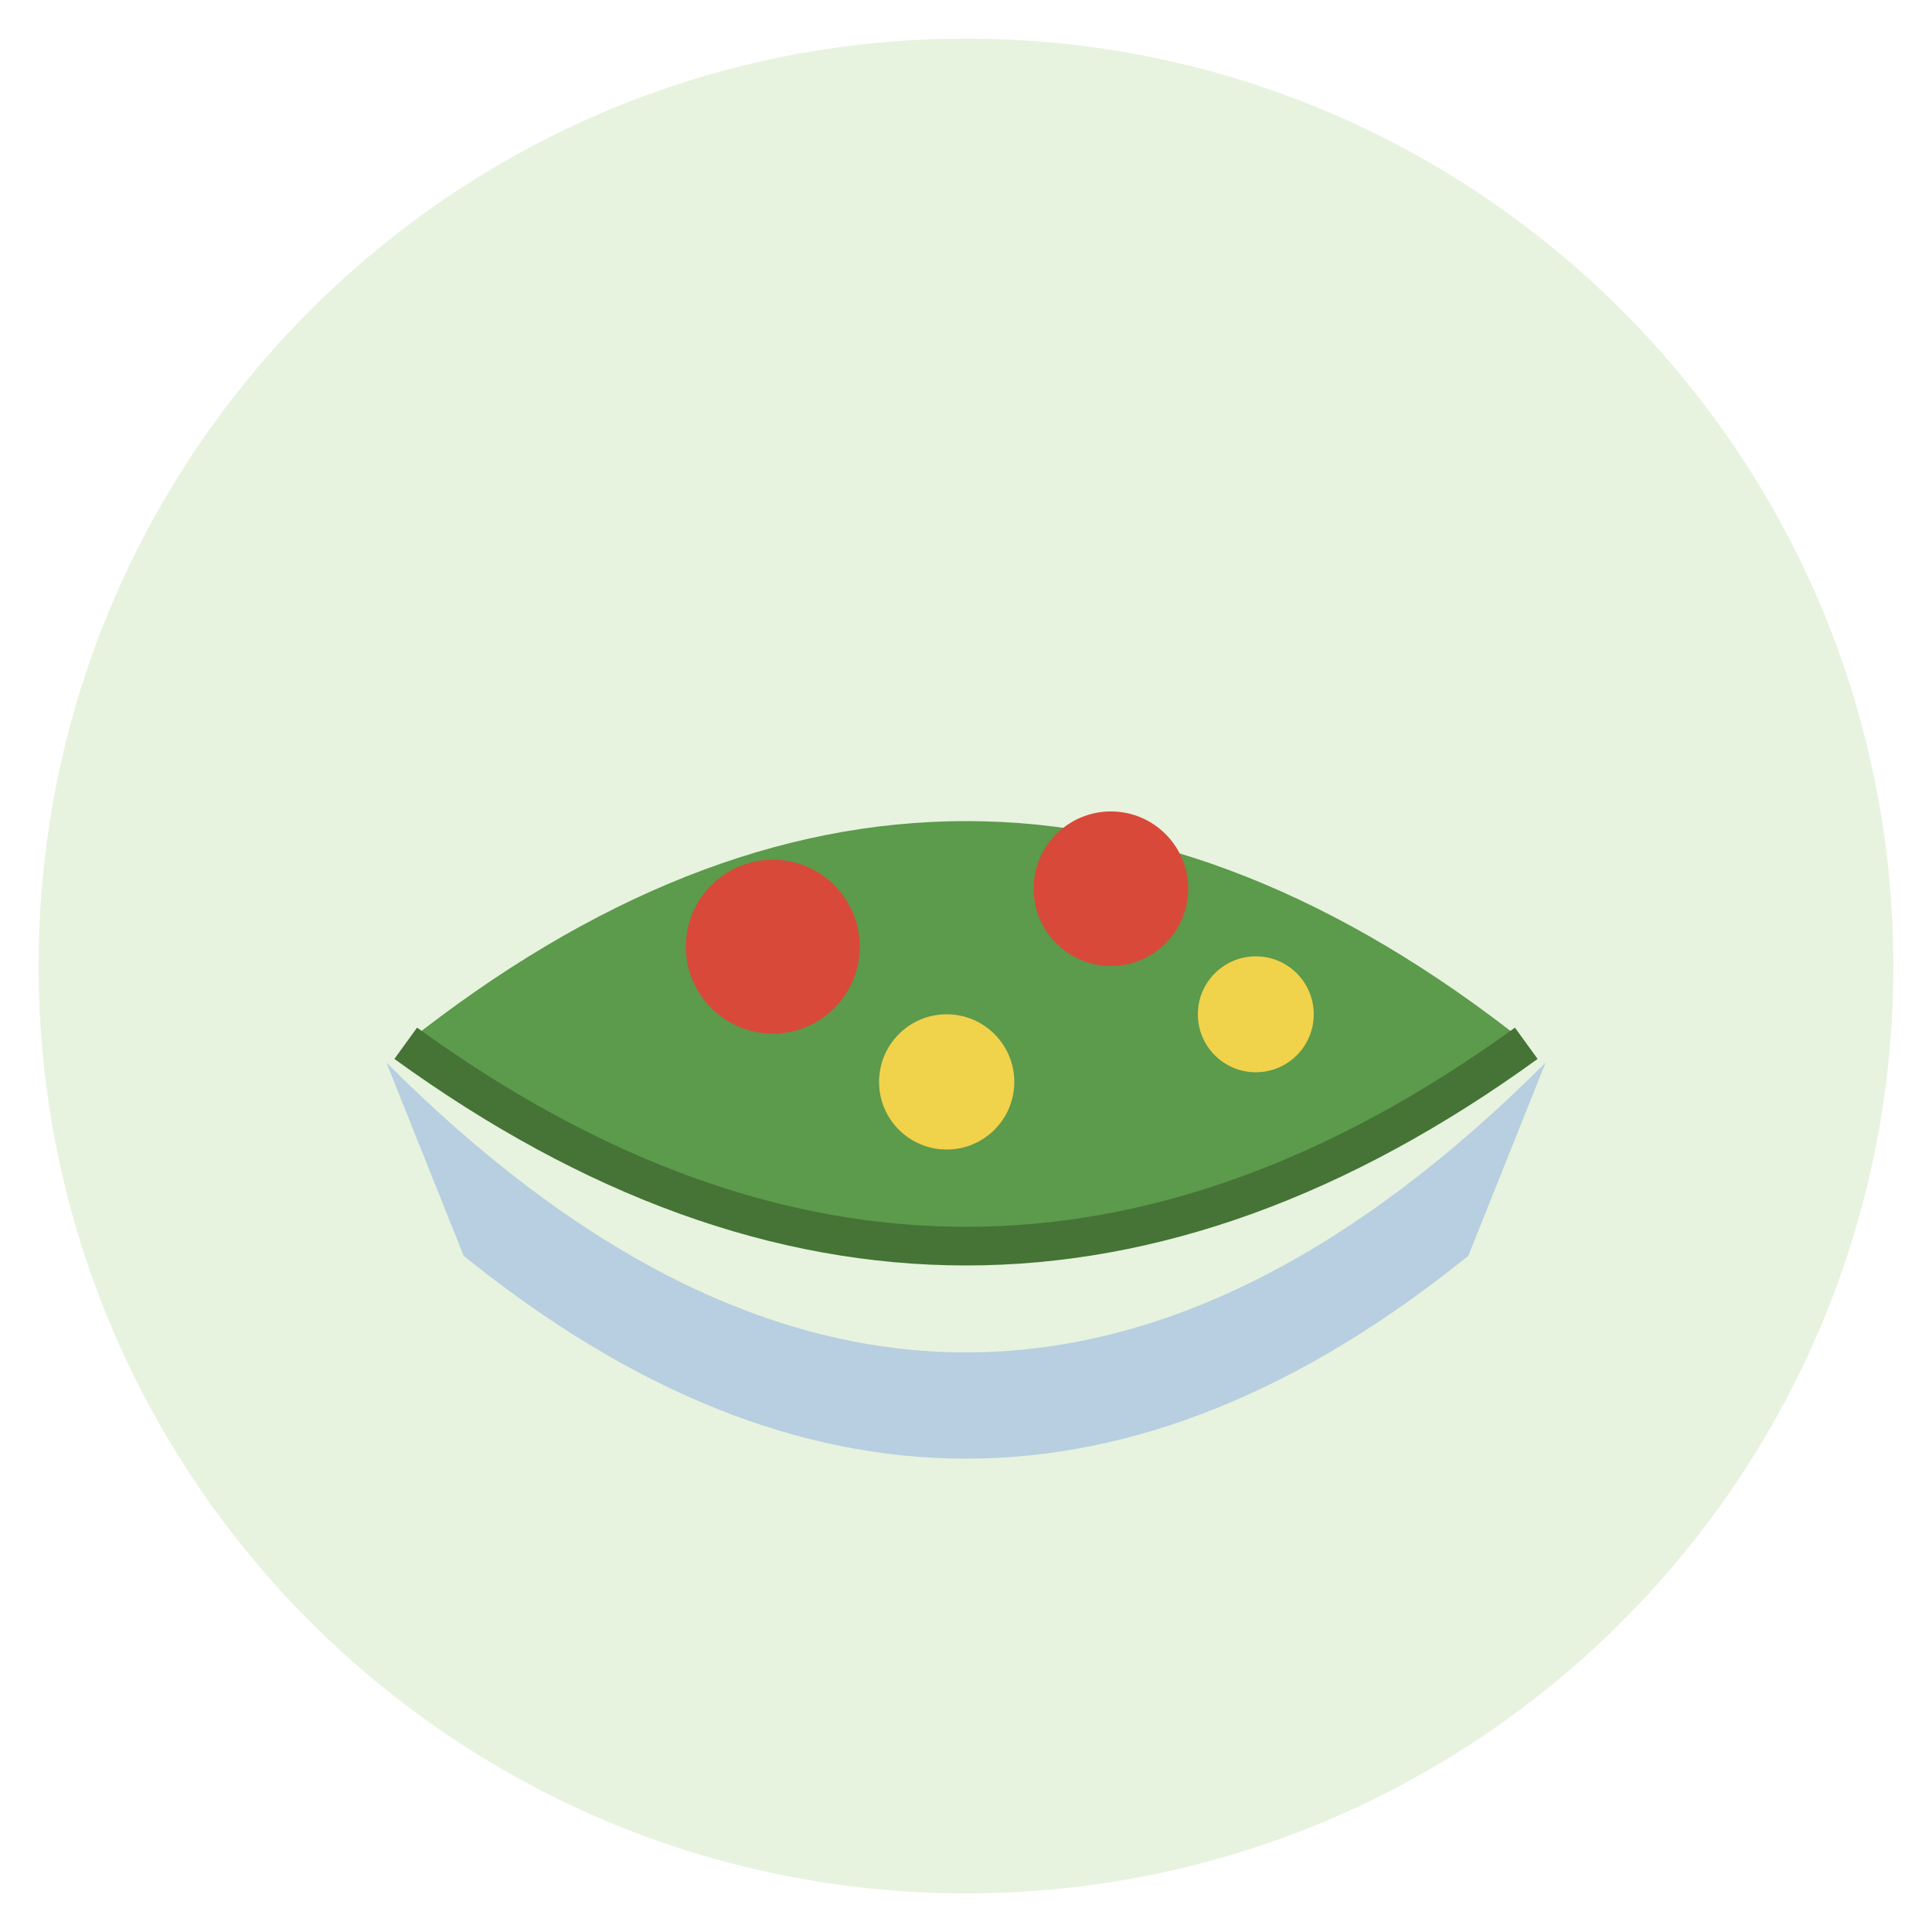
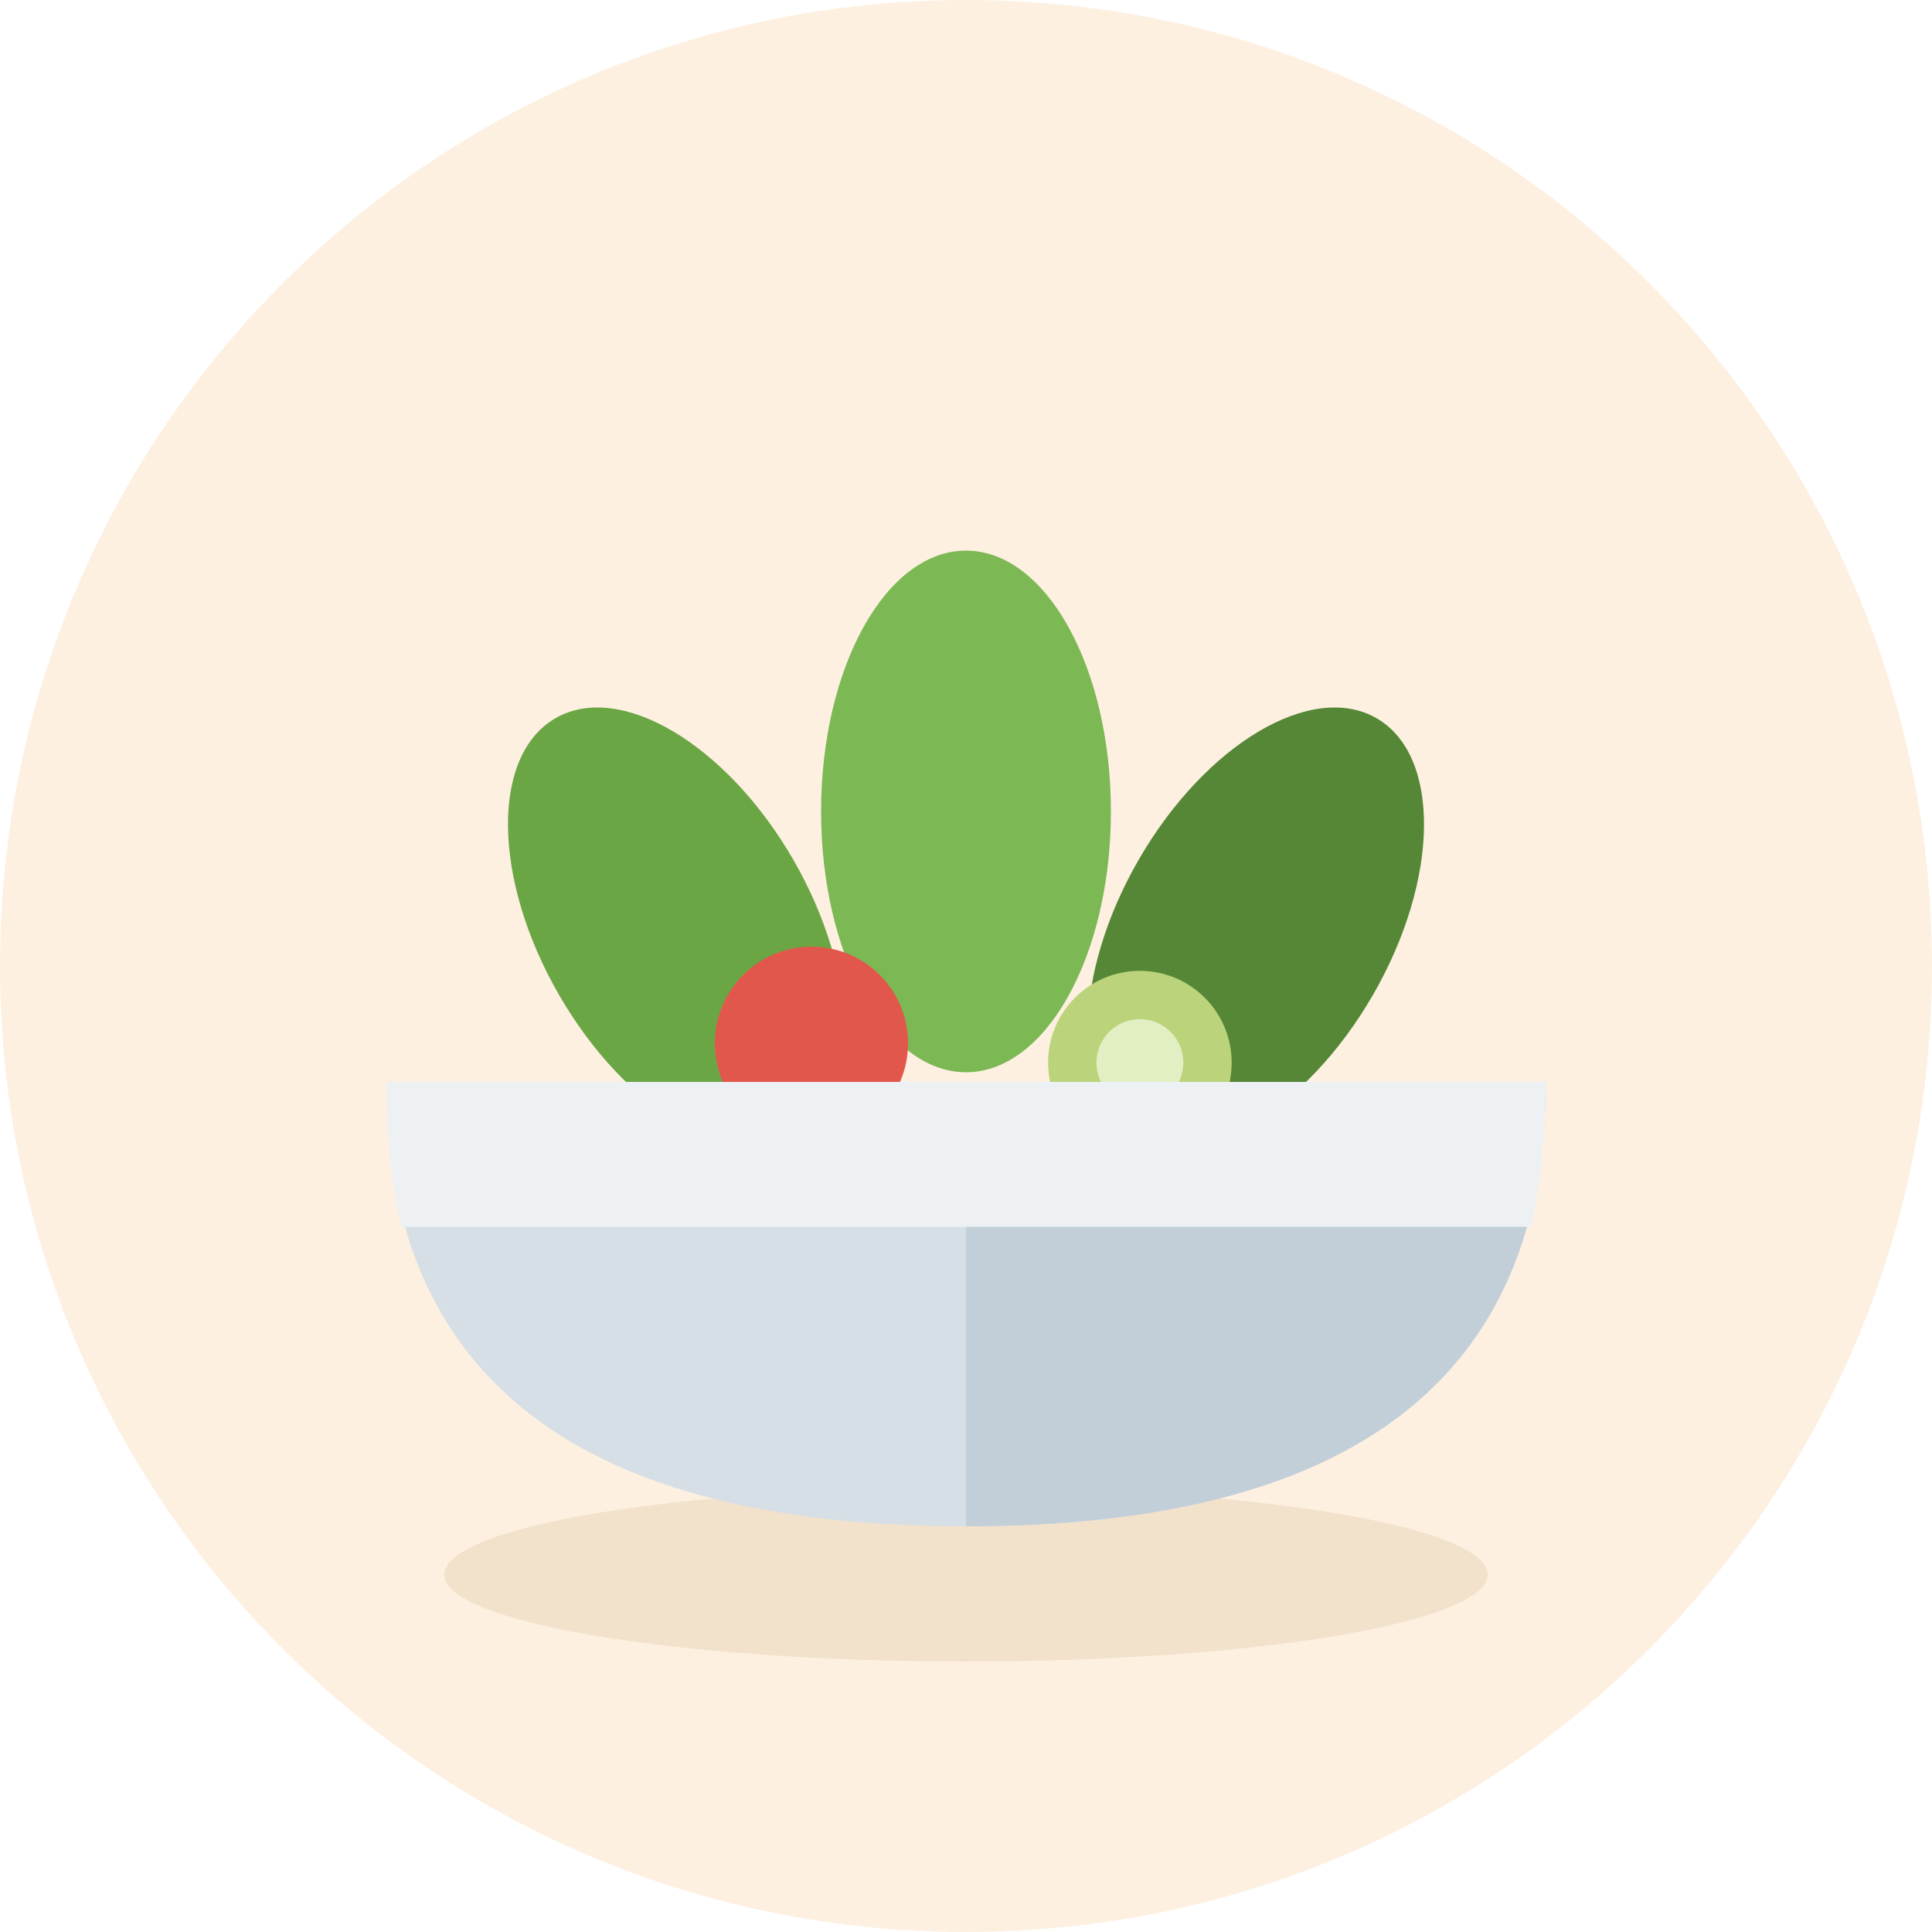
<svg xmlns="http://www.w3.org/2000/svg" viewBox="0 0 200 200">
-   <circle cx="100" cy="100" r="96" fill="#E7F3DE" />
-   <path d="M40 110 Q100 170 160 110 L152 130 Q100 172 48 130 Z" fill="#B7CFE0" />
-   <path d="M42 108 Q100 150 158 108 Q100 62 42 108 Z" fill="#5C9A4C" />
-   <path d="M42 108 Q100 150 158 108" fill="none" stroke="#457436" stroke-width="4" />
-   <circle cx="80" cy="98" r="9" fill="#D8493A" />
-   <circle cx="115" cy="92" r="8" fill="#D8493A" />
-   <circle cx="98" cy="112" r="7" fill="#F1D24B" />
-   <circle cx="130" cy="105" r="6" fill="#F1D24B" />
+   <circle cx="100" cy="100" r="100" fill="#FDF0E1" />
+   <ellipse cx="100" cy="163" rx="54" ry="9" fill="#F2E1CB" />
+   <ellipse cx="70" cy="96" rx="14" ry="25" fill="#6BA644" transform="rotate(-30 70 96)" />
+   <ellipse cx="130" cy="96" rx="14" ry="25" fill="#558736" transform="rotate(30 130 96)" />
+   <ellipse cx="100" cy="84" rx="15" ry="27" fill="#7CB854" />
+   <circle cx="84" cy="108" r="10" fill="#E2574C" />
+   <circle cx="118" cy="110" r="9.5" fill="#BBD37A" />
+   <circle cx="118" cy="110" r="4.5" fill="#E2EFC2" />
+   <path d="M40 112 h120 q0 46 -60 46 q-60 0 -60 -46 z" fill="#D6DFE6" />
+   <path d="M100 112 h60 q0 46 -60 46 z" fill="#C2CFD9" />
+   <path d="M40 112 h120 q0 8 -1.5 15 h-117 q-1.5 -7 -1.5 -15 z" fill="#EDF1F4" />
</svg>
